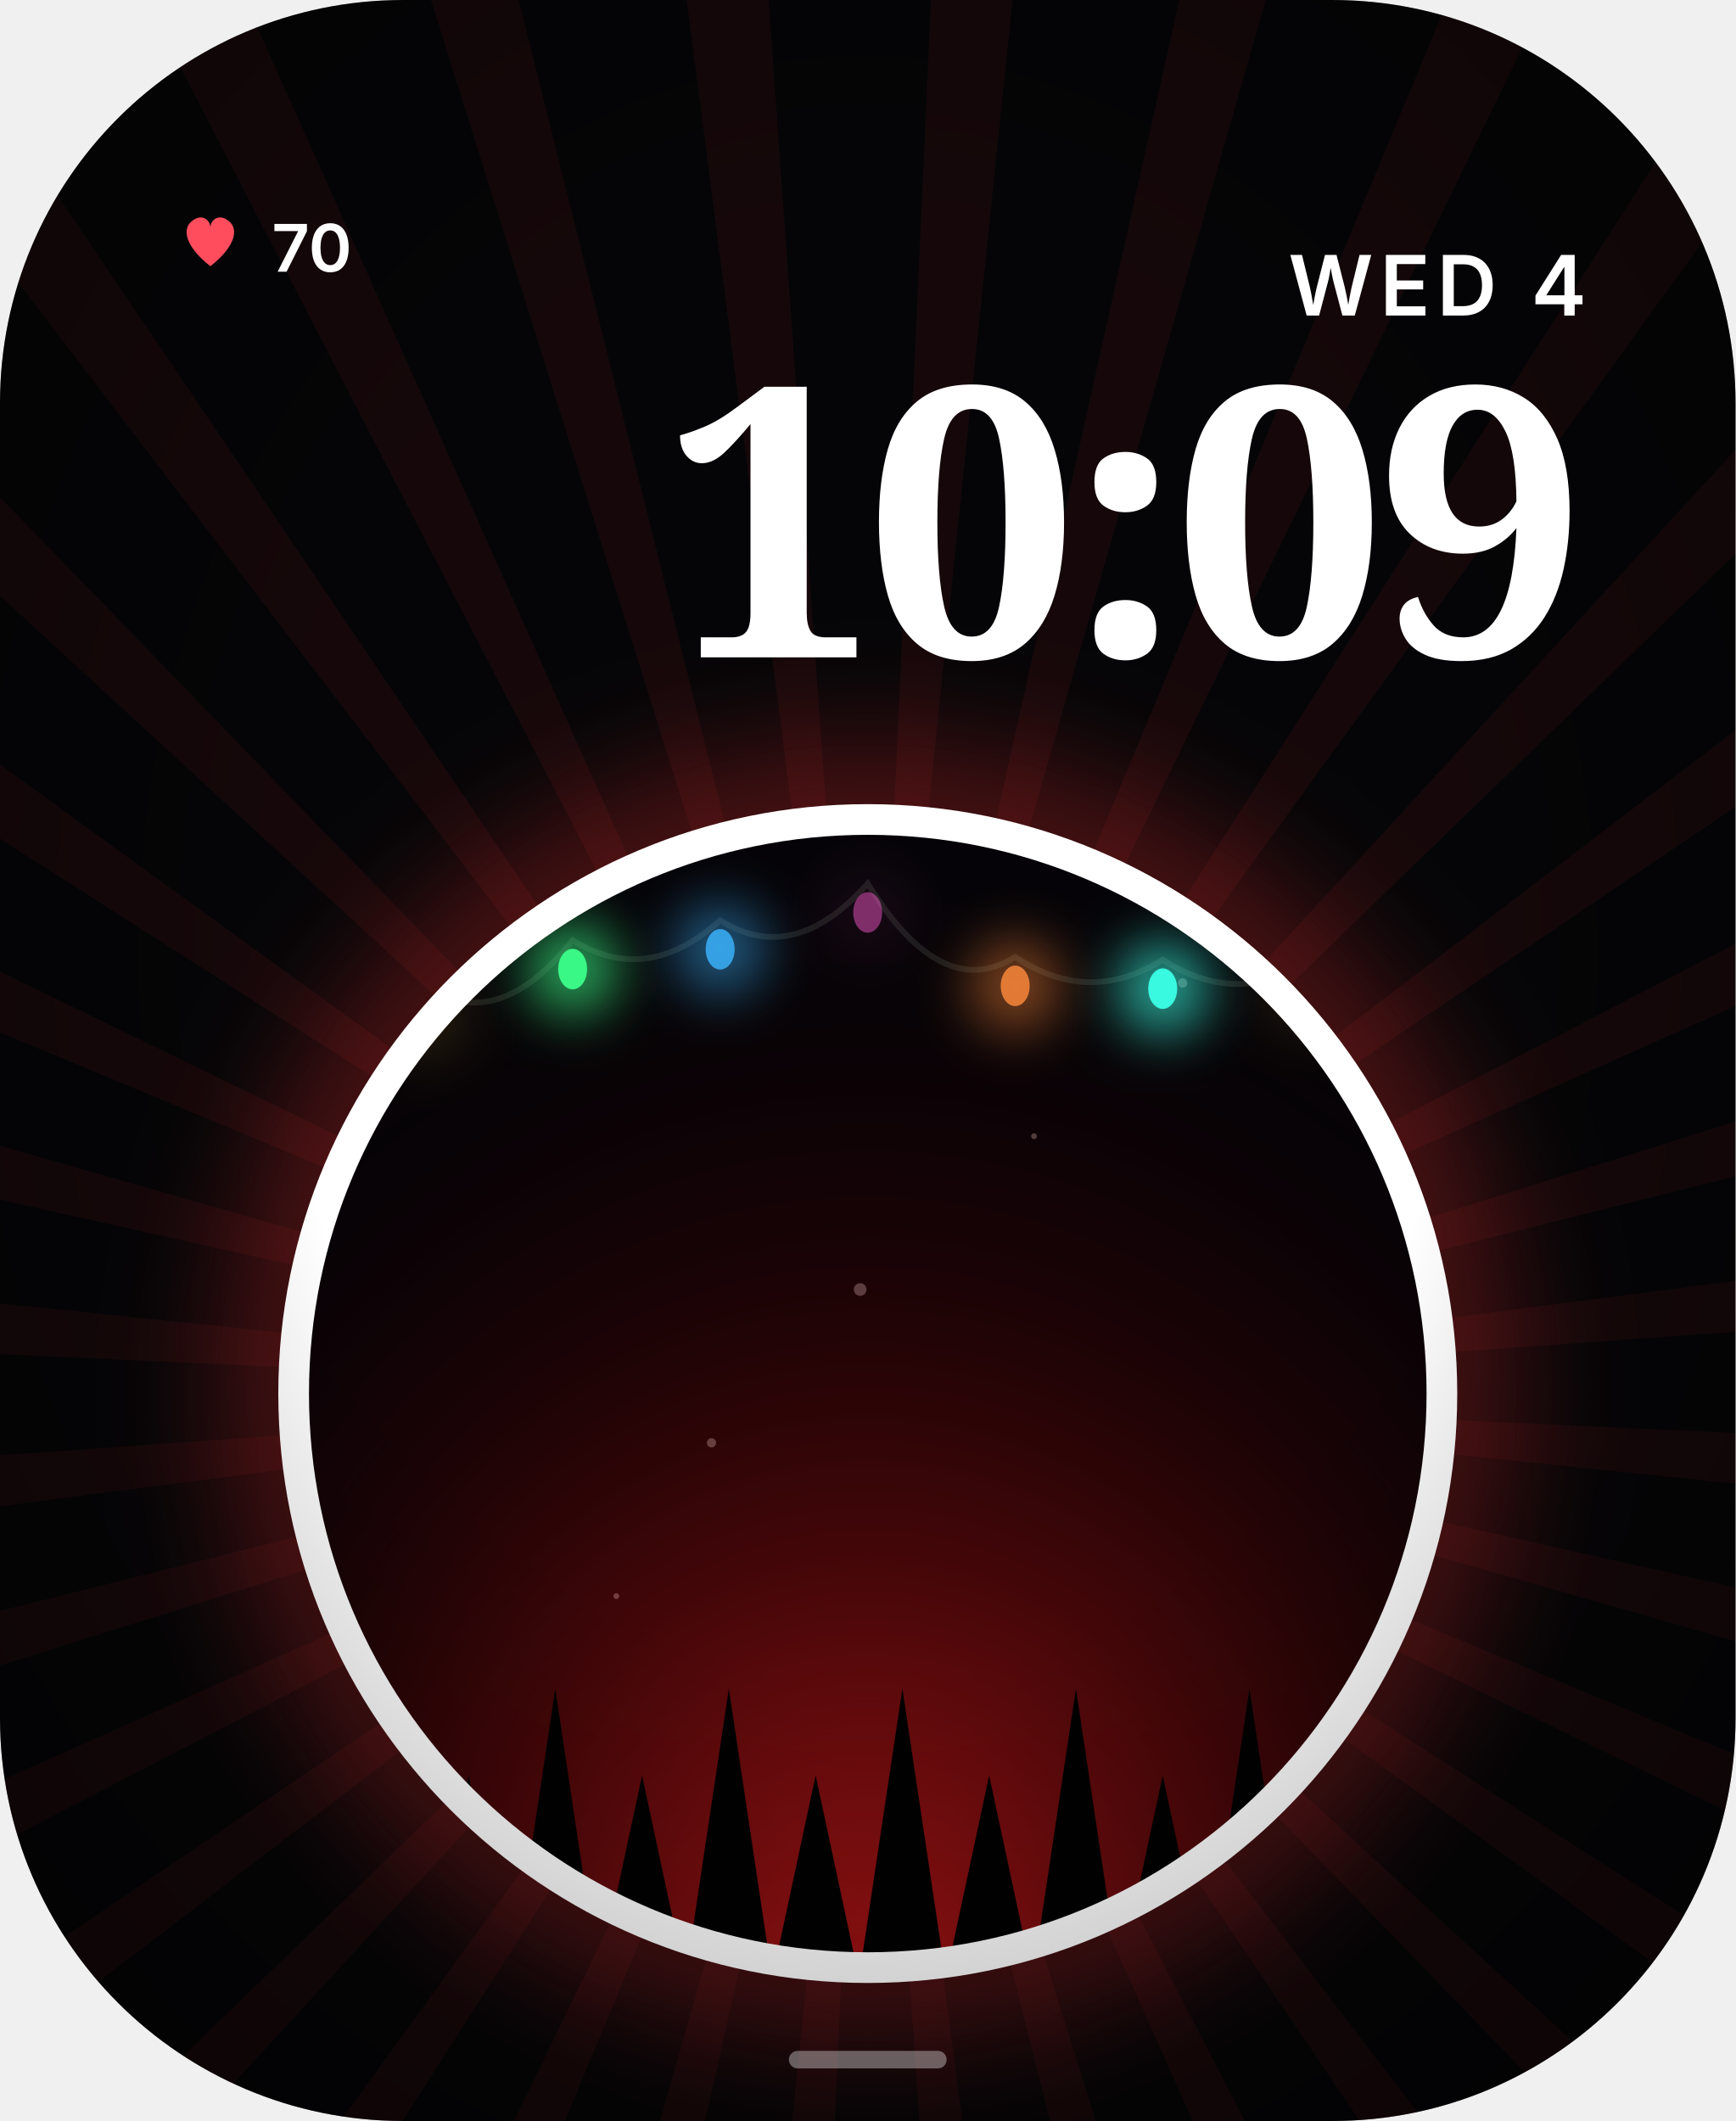
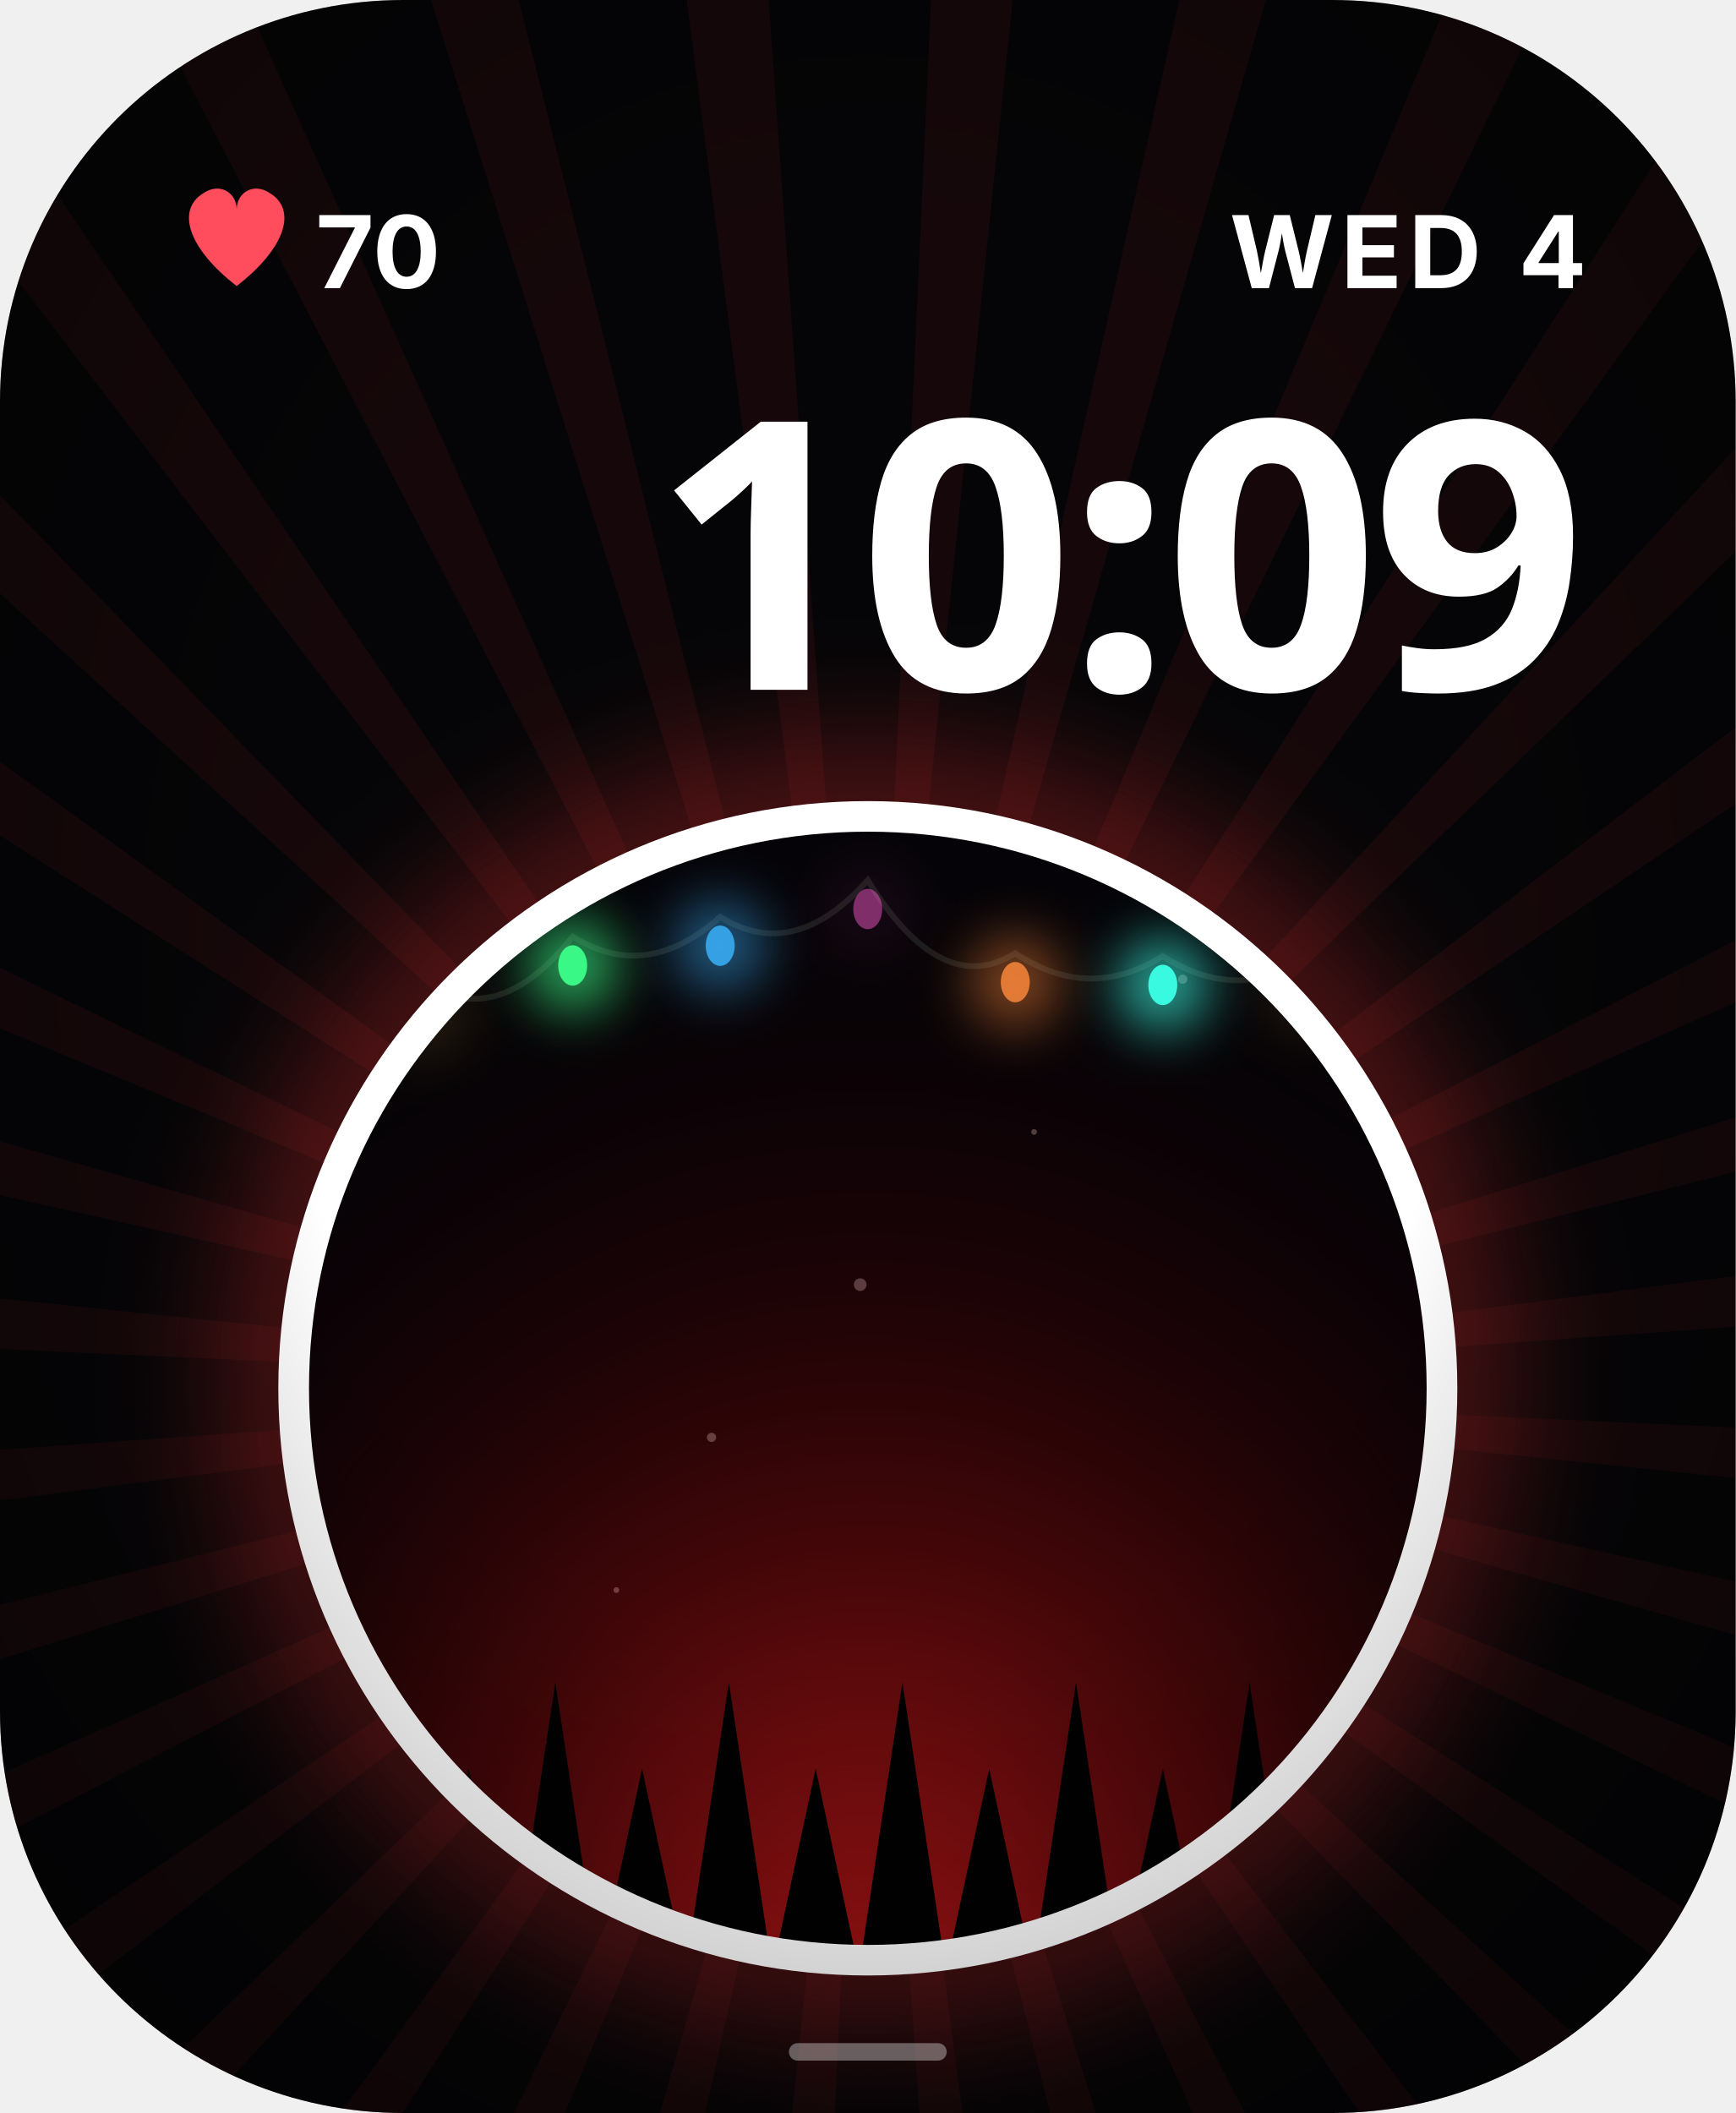
- <svg xmlns="http://www.w3.org/2000/svg" width="396" height="484" viewBox="0 0 396 484">
+ <svg xmlns="http://www.w3.org/2000/svg" width="368" height="448" preserveAspectRatio="none" viewBox="0 0 396 484">
  <defs>
    <clipPath id="hclip">
      <rect width="396" height="484" rx="92" />
    </clipPath>
    <filter id="hsoft" x="-50%" y="-50%" width="200%" height="200%">
      <feGaussianBlur stdDeviation="12" />
    </filter>
    <filter id="hshadow" x="-20%" y="-20%" width="140%" height="140%">
      <feDropShadow dx="0" dy="4" stdDeviation="8" flood-color="#000" flood-opacity=".45" />
    </filter>
    <radialGradient id="hvig" cx=".5" cy=".45" r=".75">
      <stop offset=".45" stop-color="#000" stop-opacity="0" />
      <stop offset="1" stop-color="#000" stop-opacity=".5" />
    </radialGradient>
  </defs>
  <g clip-path="url(#hclip)">
    <rect width="396" height="484" fill="#050507" />
    <path d="M198 318 L 797.4 345.2 L 794.8 380.0 Z" fill="#ff3030" opacity=".07" />
    <path d="M198 318 L 783.6 448.9 L 774.9 482.7 Z" fill="#ff3030" opacity=".07" />
    <path d="M198 318 L 751.9 548.6 L 737.6 580.4 Z" fill="#ff3030" opacity=".07" />
    <path d="M198 318 L 703.5 641.3 L 683.8 670.1 Z" fill="#ff3030" opacity=".07" />
    <path d="M198 318 L 639.7 724.1 L 615.3 749.1 Z" fill="#ff3030" opacity=".07" />
    <path d="M198 318 L 562.4 794.6 L 534.1 815.0 Z" fill="#ff3030" opacity=".07" />
    <path d="M198 318 L 474.1 850.7 L 442.7 865.8 Z" fill="#ff3030" opacity=".07" />
    <path d="M198 318 L 377.4 890.5 L 343.8 900.0 Z" fill="#ff3030" opacity=".07" />
    <path d="M198 318 L 275.3 913.0 L 240.6 916.5 Z" fill="#ff3030" opacity=".07" />
    <path d="M198 318 L 170.8 917.4 L 136.0 914.8 Z" fill="#ff3030" opacity=".07" />
    <path d="M198 318 L 67.1 903.6 L 33.3 894.9 Z" fill="#ff3030" opacity=".07" />
    <path d="M198 318 L -32.6 871.9 L -64.4 857.6 Z" fill="#ff3030" opacity=".07" />
    <path d="M198 318 L -125.3 823.5 L -154.1 803.8 Z" fill="#ff3030" opacity=".07" />
    <path d="M198 318 L -208.1 759.7 L -233.1 735.3 Z" fill="#ff3030" opacity=".07" />
    <path d="M198 318 L -278.6 682.4 L -299.0 654.1 Z" fill="#ff3030" opacity=".07" />
    <path d="M198 318 L -334.7 594.1 L -349.8 562.7 Z" fill="#ff3030" opacity=".07" />
    <path d="M198 318 L -374.5 497.4 L -384.0 463.8 Z" fill="#ff3030" opacity=".07" />
    <path d="M198 318 L -397.0 395.3 L -400.5 360.6 Z" fill="#ff3030" opacity=".07" />
    <path d="M198 318 L -401.4 290.8 L -398.8 256.0 Z" fill="#ff3030" opacity=".07" />
    <path d="M198 318 L -387.6 187.1 L -378.9 153.3 Z" fill="#ff3030" opacity=".07" />
    <path d="M198 318 L -355.9 87.4 L -341.6 55.6 Z" fill="#ff3030" opacity=".07" />
    <path d="M198 318 L -307.5 -5.3 L -287.8 -34.1 Z" fill="#ff3030" opacity=".07" />
    <path d="M198 318 L -243.7 -88.1 L -219.3 -113.1 Z" fill="#ff3030" opacity=".07" />
    <path d="M198 318 L -166.4 -158.6 L -138.1 -179.0 Z" fill="#ff3030" opacity=".07" />
    <path d="M198 318 L -78.1 -214.7 L -46.7 -229.8 Z" fill="#ff3030" opacity=".07" />
    <path d="M198 318 L 18.6 -254.5 L 52.2 -264.0 Z" fill="#ff3030" opacity=".07" />
    <path d="M198 318 L 120.7 -277.0 L 155.4 -280.5 Z" fill="#ff3030" opacity=".07" />
    <path d="M198 318 L 225.2 -281.4 L 260.0 -278.8 Z" fill="#ff3030" opacity=".07" />
    <path d="M198 318 L 328.9 -267.6 L 362.7 -258.9 Z" fill="#ff3030" opacity=".07" />
    <path d="M198 318 L 428.6 -235.9 L 460.4 -221.6 Z" fill="#ff3030" opacity=".07" />
    <path d="M198 318 L 521.3 -187.5 L 550.1 -167.8 Z" fill="#ff3030" opacity=".07" />
    <path d="M198 318 L 604.1 -123.7 L 629.1 -99.3 Z" fill="#ff3030" opacity=".07" />
    <path d="M198 318 L 674.6 -46.4 L 695.0 -18.1 Z" fill="#ff3030" opacity=".07" />
    <path d="M198 318 L 730.7 41.9 L 745.8 73.3 Z" fill="#ff3030" opacity=".07" />
    <path d="M198 318 L 770.5 138.6 L 780.0 172.2 Z" fill="#ff3030" opacity=".07" />
    <path d="M198 318 L 793.0 240.7 L 796.5 275.4 Z" fill="#ff3030" opacity=".07" />
    <circle cx="198" cy="318" r="150" fill="#ff3030" opacity=".25" filter="url(#hsoft)" />
    <defs>
      <clipPath id="hmed">
        <circle cx="198" cy="318" r="128" />
      </clipPath>
    </defs>
    <g clip-path="url(#hmed)">
      <g transform="translate(67.3 158.3) scale(0.66)">
        <defs>
          <filter id="hwg" x="-60%" y="-60%" width="220%" height="220%">
            <feGaussianBlur stdDeviation="9" />
          </filter>
          <radialGradient id="hwr" cx=".5" cy="1" r=".9">
            <stop offset="0" stop-color="#ff1d1d" stop-opacity=".75" />
            <stop offset=".55" stop-color="#5a0505" stop-opacity=".45" />
            <stop offset="1" stop-color="#000" stop-opacity="0" />
          </radialGradient>
        </defs>
        <rect width="396" height="484" fill="#050307" />
        <rect width="396" height="484" fill="url(#hwr)" />
        <circle cx="14.1" cy="471.0" r="1" fill="#ffd0d0" opacity=".28" />
        <circle cx="60.6" cy="418.0" r="1.6" fill="#ffd0d0" opacity=".28" />
        <circle cx="89.1" cy="365.0" r="2.2" fill="#ffd0d0" opacity=".28" />
        <circle cx="111.1" cy="312.0" r="1" fill="#ffd0d0" opacity=".28" />
        <circle cx="144.0" cy="259.0" r="1.6" fill="#ffd0d0" opacity=".28" />
        <circle cx="195.4" cy="206.0" r="2.2" fill="#ffd0d0" opacity=".28" />
        <circle cx="255.5" cy="153.0" r="1" fill="#ffd0d0" opacity=".28" />
        <circle cx="306.9" cy="100.0" r="1.6" fill="#ffd0d0" opacity=".28" />
        <circle cx="340.0" cy="47.0" r="2.2" fill="#ffd0d0" opacity=".28" />
        <circle cx="362.0" cy="-6.0" r="1" fill="#ffd0d0" opacity=".28" />
        <path d="M0 484 L -15 444 L 0 374 L 15 444 L 15 444 L 30 344 L 45 444 L 45 444 L 60 374 L 75 444 L 75 444 L 90 344 L 105 444 L 105 444 L 120 374 L 135 444 L 135 444 L 150 344 L 165 444 L 165 444 L 180 374 L 195 444 L 195 444 L 210 344 L 225 444 L 225 444 L 240 374 L 255 444 L 255 444 L 270 344 L 285 444 L 285 444 L 300 374 L 315 444 L 315 444 L 330 344 L 345 444 L 345 444 L 360 374 L 375 444 L 375 444 L 390 344 L 405 444 L 405 444 L 420 374 L 435 444 L 396 484 Z" fill="#020102" />
        <path d="M-6 78 Q 19.5 117.49 45 101.49 Q 70.5 117.49 96 85.217 Q 121.5 101.217 147 78.371 Q 172.5 94.371 198 65.632 Q 223.5 107.012 249 91.012 Q 274.5 107.98 300 91.98 Q 325.5 108.467 351 92.467 Q 376.5 108.467 402 66.41" stroke="#1b1b1b" stroke-width="2" fill="none" />
        <circle cx="-6" cy="88" r="16" fill="#ff3b3b" opacity="0.31" filter="url(#hwg)" />
        <ellipse cx="-6" cy="88" rx="5" ry="7" fill="#ff3b3b" opacity="0.67" />
        <circle cx="45" cy="111.49" r="16" fill="#ffd23b" opacity="0.12" filter="url(#hwg)" />
        <ellipse cx="45" cy="111.49" rx="5" ry="7" fill="#ffd23b" opacity="0.50" />
        <circle cx="96" cy="95.217" r="16" fill="#3bff8a" opacity="0.63" filter="url(#hwg)" />
        <ellipse cx="96" cy="95.217" rx="5" ry="7" fill="#3bff8a" opacity="0.94" />
        <circle cx="147" cy="88.371" r="16" fill="#3bb5ff" opacity="0.49" filter="url(#hwg)" />
        <ellipse cx="147" cy="88.371" rx="5" ry="7" fill="#3bb5ff" opacity="0.82" />
        <circle cx="198" cy="75.632" r="16" fill="#ff5bd2" opacity="0.07" filter="url(#hwg)" />
        <ellipse cx="198" cy="75.632" rx="5" ry="7" fill="#ff5bd2" opacity="0.46" />
        <circle cx="249" cy="101.012" r="16" fill="#ff8a3b" opacity="0.48" filter="url(#hwg)" />
        <ellipse cx="249" cy="101.012" rx="5" ry="7" fill="#ff8a3b" opacity="0.81" />
        <circle cx="300" cy="101.98" r="16" fill="#3bffe6" opacity="0.64" filter="url(#hwg)" />
        <ellipse cx="300" cy="101.98" rx="5" ry="7" fill="#3bffe6" opacity="0.95" />
        <circle cx="351" cy="102.467" r="16" fill="#ffd23b" opacity="0.12" filter="url(#hwg)" />
        <ellipse cx="351" cy="102.467" rx="5" ry="7" fill="#ffd23b" opacity="0.51" />
        <circle cx="402" cy="76.41" r="16" fill="#ff3b3b" opacity="0.30" filter="url(#hwg)" />
        <ellipse cx="402" cy="76.41" rx="5" ry="7" fill="#ff3b3b" opacity="0.66" />
      </g>
    </g>
    <circle cx="198" cy="318" r="131" fill="none" stroke="#fff" stroke-width="7" />
    <rect width="396" height="484" fill="url(#hvig)" />
-     <path transform="translate(48.0 57.0) scale(0.625)" fill="#ff4d5e" d="M0 6 C -9 -1 -11 -8 -6 -11 C -3 -13 0 -11 0 -8 C 0 -11 3 -13 6 -11 C 11 -8 9 -1 0 6Z" />
-     <text x="62" y="62" font-family="Inter, 'Inter Tight', system-ui, sans-serif" font-size="15" font-weight="600" fill="#fff">70</text>
-     <text x="362" y="72" text-anchor="end" font-family="Inter, 'Inter Tight', system-ui, sans-serif" font-size="19" font-weight="600" letter-spacing="1.5" fill="#fff">WED 4</text>
-     <text x="362" y="150" text-anchor="end" font-family="'Libre Baskerville', serif" font-weight="700" font-size="86" letter-spacing="-2" fill="#fff">10:09</text>
+     <path transform="translate(54.0 58.0) scale(1.254)" fill="#ff4d5e" d="M0 6 C -9 -1 -11 -8 -6 -11 C -3 -13 0 -11 0 -8 C 0 -11 3 -13 6 -11 C 11 -8 9 -1 0 6Z" />
+     <text x="72" y="66" font-family="Inter" font-size="23" font-weight="700" fill="#fff">70</text>
+     <text x="362" y="66" text-anchor="end" font-family="Inter" font-size="23" font-weight="700" letter-spacing="1.5" fill="#fff">WED 4</text>
+     <text x="362" y="158" text-anchor="end" font-family="Libre Baskerville" font-weight="700" font-size="86" letter-spacing="-2" fill="#fff">10:09</text>
    <rect x="180" y="468" width="36" height="4" rx="2" fill="#fff" opacity=".35" />
  </g>
</svg>
